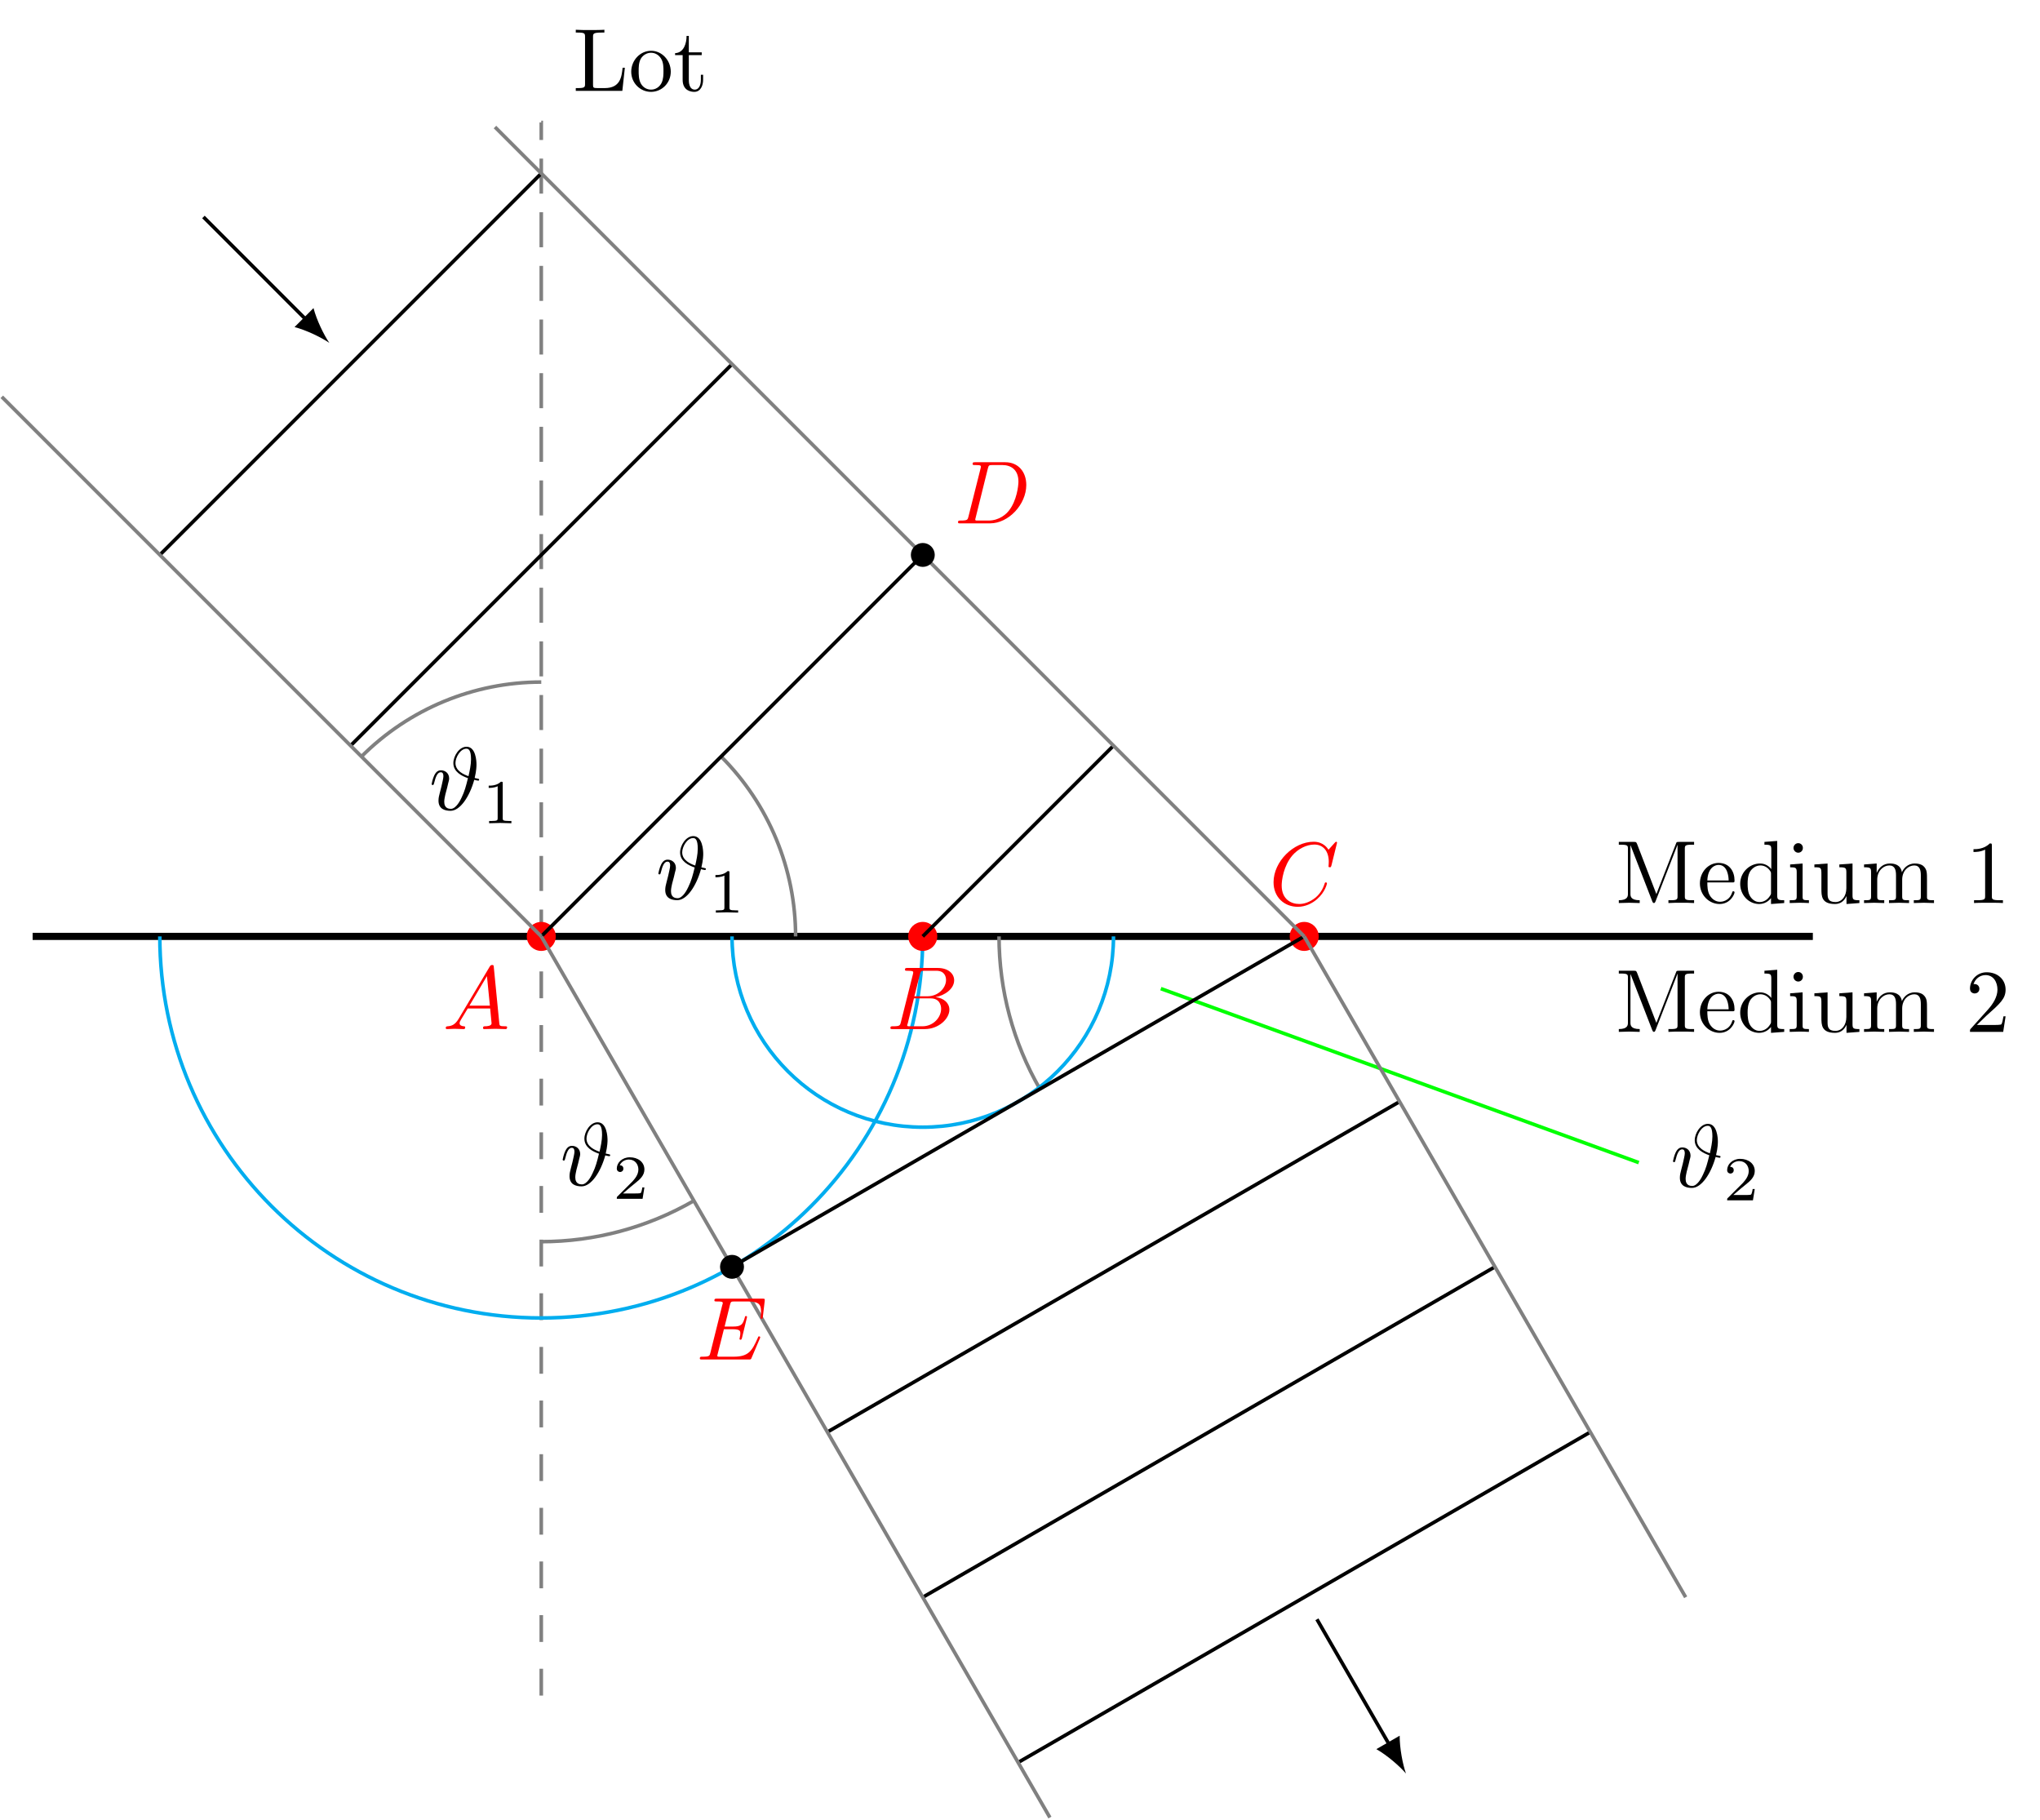
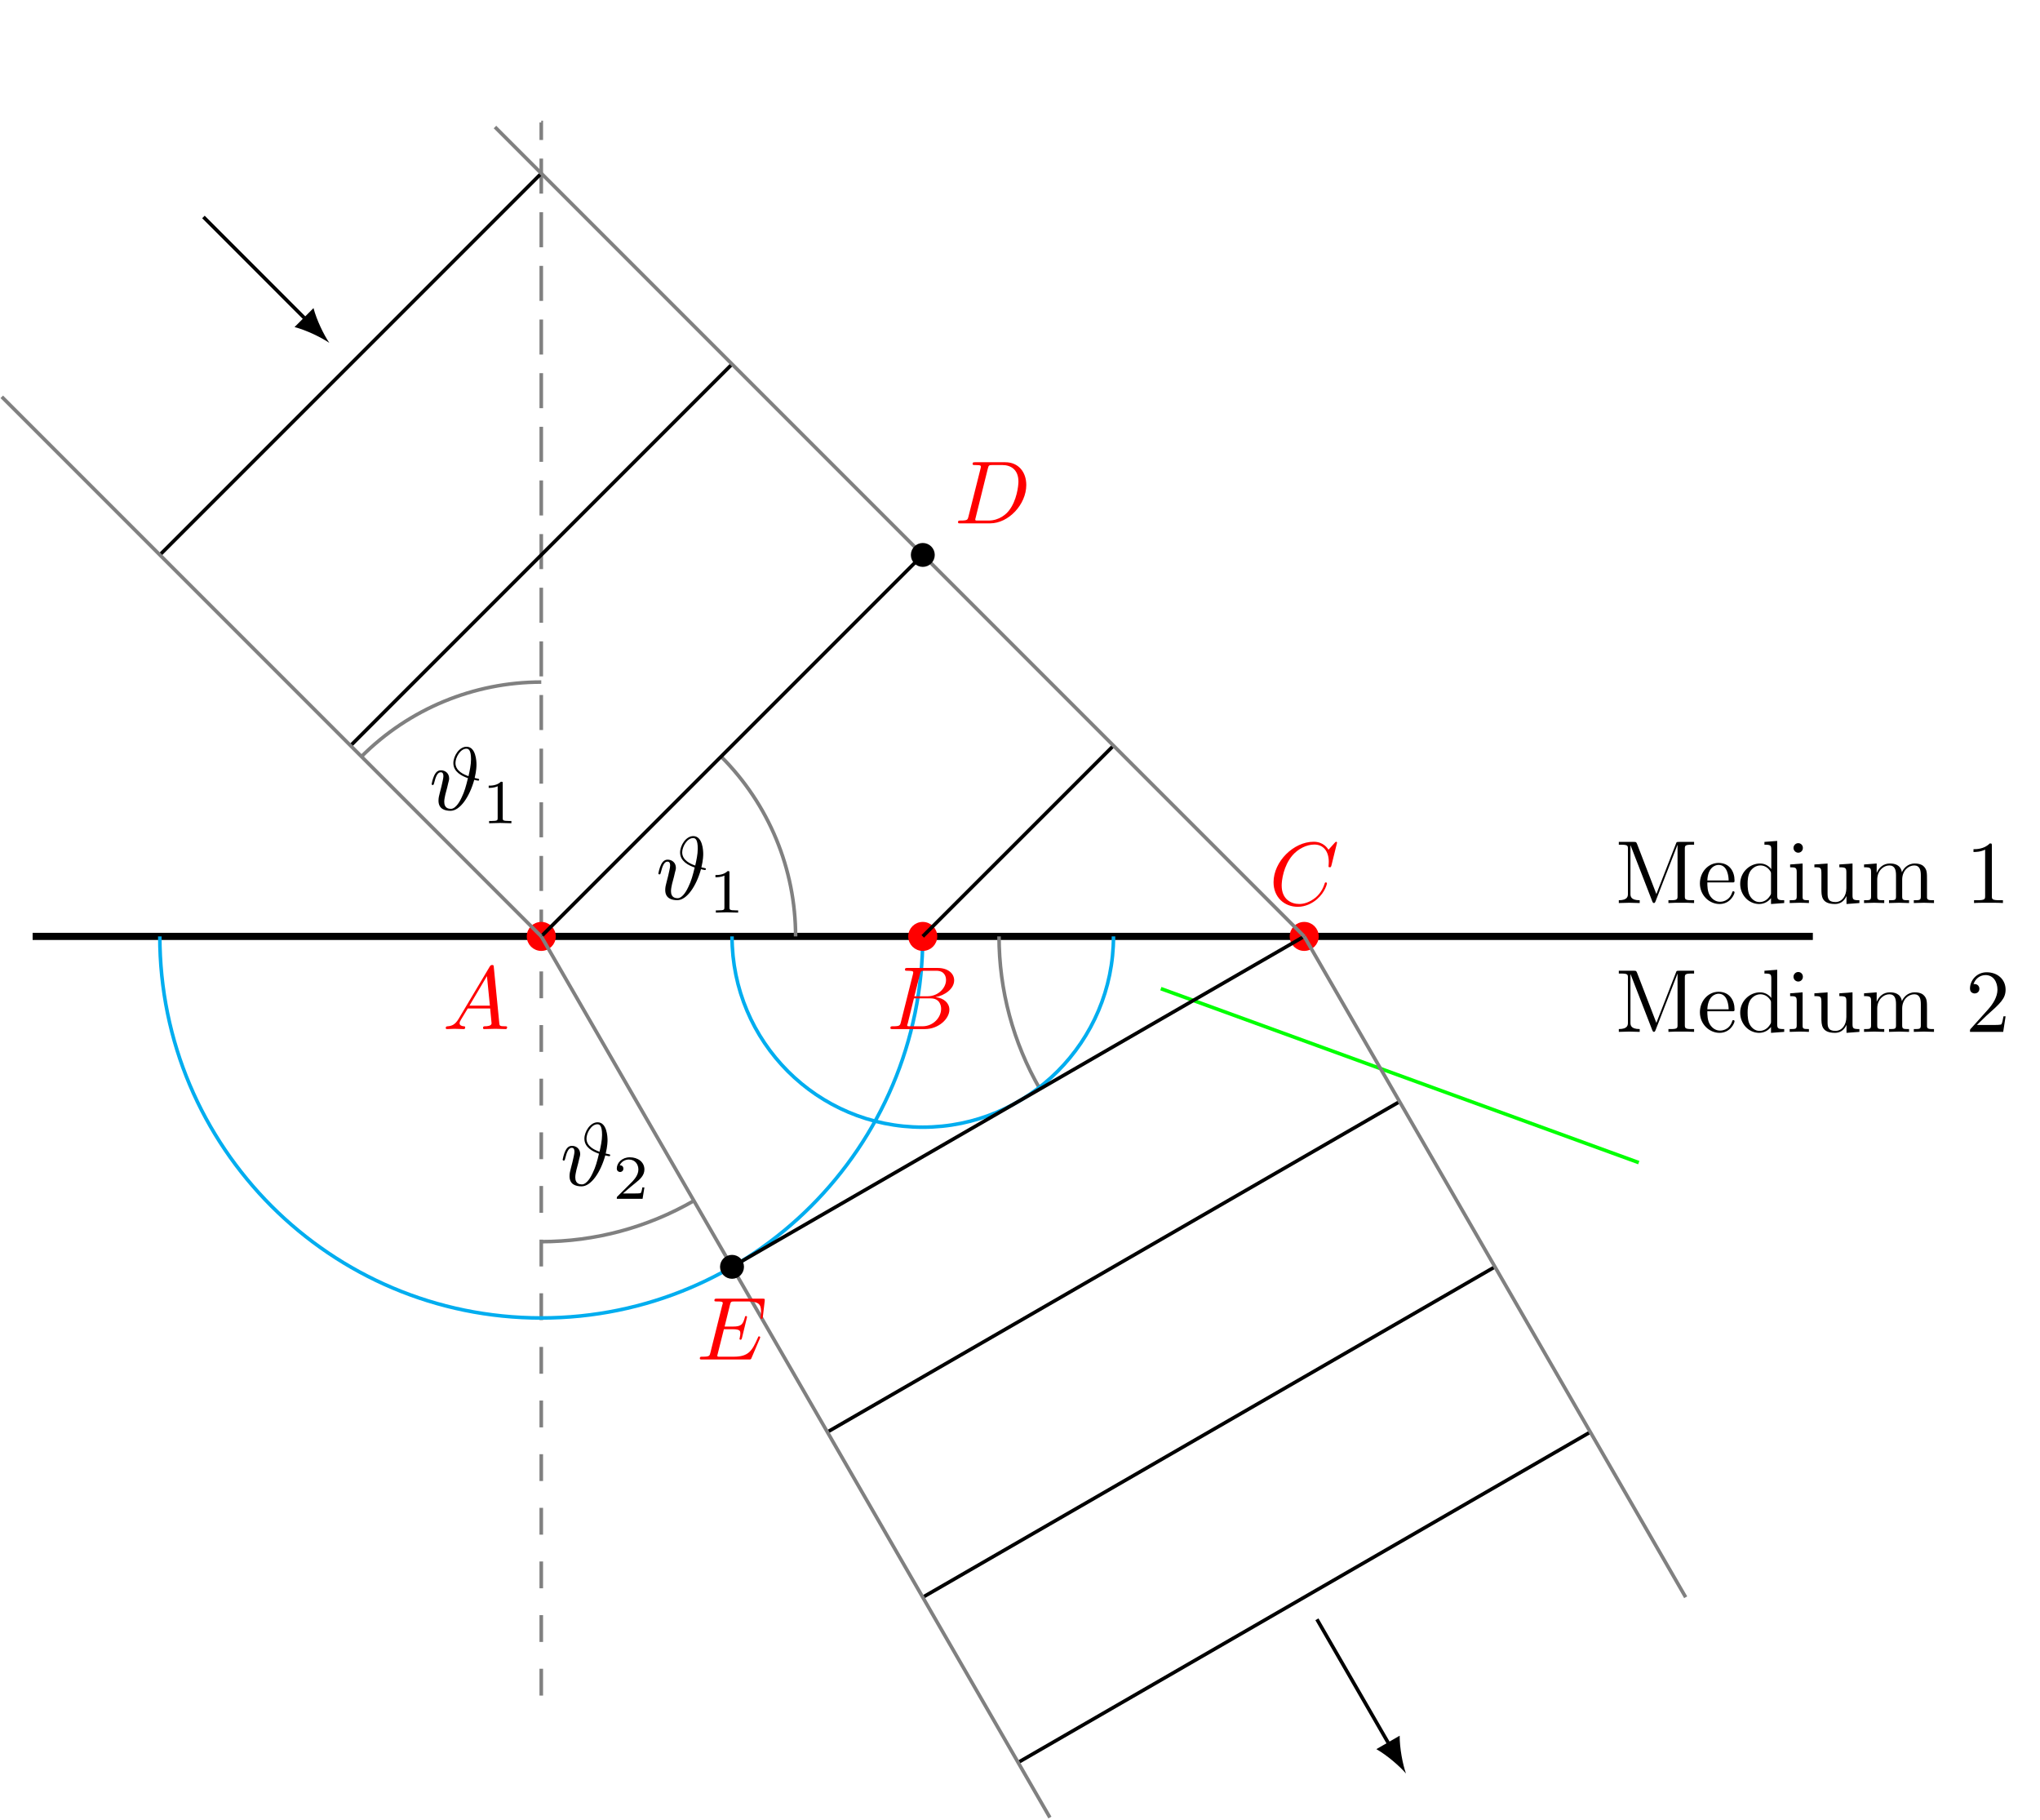
<svg xmlns="http://www.w3.org/2000/svg" xmlns:xlink="http://www.w3.org/1999/xlink" width="227.385pt" height="202.751pt" viewBox="0 0 227.385 202.751" version="1.1">
  <defs>
    <g>
      <symbol overflow="visible" id="glyph0-0">
        <path style="stroke:none;" d="" />
      </symbol>
      <symbol overflow="visible" id="glyph0-1">
        <path style="stroke:none;" d="M 2.406 -6.594 C 2.312 -6.812 2.281 -6.812 2.047 -6.812 L 0.375 -6.812 L 0.375 -6.5 L 0.609 -6.5 C 1.375 -6.5 1.391 -6.391 1.391 -6.031 L 1.391 -1.047 C 1.391 -0.781 1.391 -0.312 0.375 -0.312 L 0.375 0 C 0.719 -0.016 1.203 -0.031 1.531 -0.031 C 1.859 -0.031 2.359 -0.016 2.703 0 L 2.703 -0.312 C 1.672 -0.312 1.672 -0.781 1.672 -1.047 L 1.672 -6.422 L 1.688 -6.422 L 4.094 -0.219 C 4.141 -0.094 4.188 0 4.281 0 C 4.391 0 4.422 -0.078 4.469 -0.188 L 6.922 -6.5 L 6.922 -0.781 C 6.922 -0.422 6.906 -0.312 6.141 -0.312 L 5.906 -0.312 L 5.906 0 C 6.266 -0.031 6.953 -0.031 7.344 -0.031 C 7.719 -0.031 8.391 -0.031 8.766 0 L 8.766 -0.312 L 8.516 -0.312 C 7.75 -0.312 7.734 -0.422 7.734 -0.781 L 7.734 -6.031 C 7.734 -6.391 7.75 -6.5 8.516 -6.5 L 8.766 -6.5 L 8.766 -6.812 L 7.078 -6.812 C 6.812 -6.812 6.812 -6.797 6.75 -6.625 L 4.562 -1 Z M 2.406 -6.594 " />
      </symbol>
      <symbol overflow="visible" id="glyph0-2">
        <path style="stroke:none;" d="M 1.109 -2.516 C 1.172 -4 2.016 -4.25 2.359 -4.25 C 3.375 -4.25 3.484 -2.906 3.484 -2.516 Z M 1.109 -2.297 L 3.891 -2.297 C 4.109 -2.297 4.141 -2.297 4.141 -2.516 C 4.141 -3.5 3.594 -4.469 2.359 -4.469 C 1.203 -4.469 0.281 -3.438 0.281 -2.188 C 0.281 -0.859 1.328 0.109 2.469 0.109 C 3.688 0.109 4.141 -1 4.141 -1.188 C 4.141 -1.281 4.062 -1.312 4 -1.312 C 3.922 -1.312 3.891 -1.25 3.875 -1.172 C 3.531 -0.141 2.625 -0.141 2.531 -0.141 C 2.031 -0.141 1.641 -0.438 1.406 -0.812 C 1.109 -1.281 1.109 -1.938 1.109 -2.297 Z M 1.109 -2.297 " />
      </symbol>
      <symbol overflow="visible" id="glyph0-3">
        <path style="stroke:none;" d="M 3.781 -0.547 L 3.781 0.109 L 5.25 0 L 5.25 -0.312 C 4.562 -0.312 4.469 -0.375 4.469 -0.875 L 4.469 -6.922 L 3.047 -6.812 L 3.047 -6.5 C 3.734 -6.5 3.812 -6.438 3.812 -5.938 L 3.812 -3.781 C 3.531 -4.141 3.094 -4.406 2.562 -4.406 C 1.391 -4.406 0.344 -3.422 0.344 -2.141 C 0.344 -0.875 1.312 0.109 2.453 0.109 C 3.094 0.109 3.531 -0.234 3.781 -0.547 Z M 3.781 -3.219 L 3.781 -1.172 C 3.781 -1 3.781 -0.984 3.672 -0.812 C 3.375 -0.328 2.938 -0.109 2.5 -0.109 C 2.047 -0.109 1.688 -0.375 1.453 -0.75 C 1.203 -1.156 1.172 -1.719 1.172 -2.141 C 1.172 -2.5 1.188 -3.094 1.469 -3.547 C 1.688 -3.859 2.062 -4.188 2.609 -4.188 C 2.953 -4.188 3.375 -4.031 3.672 -3.594 C 3.781 -3.422 3.781 -3.406 3.781 -3.219 Z M 3.781 -3.219 " />
      </symbol>
      <symbol overflow="visible" id="glyph0-4">
        <path style="stroke:none;" d="M 1.766 -4.406 L 0.375 -4.297 L 0.375 -3.984 C 1.016 -3.984 1.109 -3.922 1.109 -3.438 L 1.109 -0.75 C 1.109 -0.312 1 -0.312 0.328 -0.312 L 0.328 0 C 0.641 -0.016 1.188 -0.031 1.422 -0.031 C 1.781 -0.031 2.125 -0.016 2.469 0 L 2.469 -0.312 C 1.797 -0.312 1.766 -0.359 1.766 -0.75 Z M 1.797 -6.141 C 1.797 -6.453 1.562 -6.672 1.281 -6.672 C 0.969 -6.672 0.75 -6.406 0.75 -6.141 C 0.75 -5.875 0.969 -5.609 1.281 -5.609 C 1.562 -5.609 1.797 -5.828 1.797 -6.141 Z M 1.797 -6.141 " />
      </symbol>
      <symbol overflow="visible" id="glyph0-5">
        <path style="stroke:none;" d="M 3.891 -0.781 L 3.891 0.109 L 5.328 0 L 5.328 -0.312 C 4.641 -0.312 4.562 -0.375 4.562 -0.875 L 4.562 -4.406 L 3.094 -4.297 L 3.094 -3.984 C 3.781 -3.984 3.875 -3.922 3.875 -3.422 L 3.875 -1.656 C 3.875 -0.781 3.391 -0.109 2.656 -0.109 C 1.828 -0.109 1.781 -0.578 1.781 -1.094 L 1.781 -4.406 L 0.312 -4.297 L 0.312 -3.984 C 1.094 -3.984 1.094 -3.953 1.094 -3.078 L 1.094 -1.578 C 1.094 -0.797 1.094 0.109 2.609 0.109 C 3.172 0.109 3.609 -0.172 3.891 -0.781 Z M 3.891 -0.781 " />
      </symbol>
      <symbol overflow="visible" id="glyph0-6">
        <path style="stroke:none;" d="M 1.094 -3.422 L 1.094 -0.75 C 1.094 -0.312 0.984 -0.312 0.312 -0.312 L 0.312 0 C 0.672 -0.016 1.172 -0.031 1.453 -0.031 C 1.703 -0.031 2.219 -0.016 2.562 0 L 2.562 -0.312 C 1.891 -0.312 1.781 -0.312 1.781 -0.75 L 1.781 -2.594 C 1.781 -3.625 2.5 -4.188 3.125 -4.188 C 3.766 -4.188 3.875 -3.656 3.875 -3.078 L 3.875 -0.75 C 3.875 -0.312 3.766 -0.312 3.094 -0.312 L 3.094 0 C 3.438 -0.016 3.953 -0.031 4.219 -0.031 C 4.469 -0.031 5 -0.016 5.328 0 L 5.328 -0.312 C 4.672 -0.312 4.562 -0.312 4.562 -0.75 L 4.562 -2.594 C 4.562 -3.625 5.266 -4.188 5.906 -4.188 C 6.531 -4.188 6.641 -3.656 6.641 -3.078 L 6.641 -0.75 C 6.641 -0.312 6.531 -0.312 5.859 -0.312 L 5.859 0 C 6.203 -0.016 6.719 -0.031 6.984 -0.031 C 7.25 -0.031 7.766 -0.016 8.109 0 L 8.109 -0.312 C 7.594 -0.312 7.344 -0.312 7.328 -0.609 L 7.328 -2.516 C 7.328 -3.375 7.328 -3.672 7.016 -4.031 C 6.875 -4.203 6.547 -4.406 5.969 -4.406 C 5.141 -4.406 4.688 -3.812 4.531 -3.422 C 4.391 -4.297 3.656 -4.406 3.203 -4.406 C 2.469 -4.406 2 -3.984 1.719 -3.359 L 1.719 -4.406 L 0.312 -4.297 L 0.312 -3.984 C 1.016 -3.984 1.094 -3.922 1.094 -3.422 Z M 1.094 -3.422 " />
      </symbol>
      <symbol overflow="visible" id="glyph0-7">
        <path style="stroke:none;" d="M 2.938 -6.375 C 2.938 -6.625 2.938 -6.641 2.703 -6.641 C 2.078 -6 1.203 -6 0.891 -6 L 0.891 -5.688 C 1.094 -5.688 1.672 -5.688 2.188 -5.953 L 2.188 -0.781 C 2.188 -0.422 2.156 -0.312 1.266 -0.312 L 0.953 -0.312 L 0.953 0 C 1.297 -0.031 2.156 -0.031 2.562 -0.031 C 2.953 -0.031 3.828 -0.031 4.172 0 L 4.172 -0.312 L 3.859 -0.312 C 2.953 -0.312 2.938 -0.422 2.938 -0.781 Z M 2.938 -6.375 " />
      </symbol>
      <symbol overflow="visible" id="glyph0-8">
        <path style="stroke:none;" d="M 1.266 -0.766 L 2.328 -1.797 C 3.875 -3.172 4.469 -3.703 4.469 -4.703 C 4.469 -5.844 3.578 -6.641 2.359 -6.641 C 1.234 -6.641 0.5 -5.719 0.5 -4.828 C 0.5 -4.281 1 -4.281 1.031 -4.281 C 1.203 -4.281 1.547 -4.391 1.547 -4.812 C 1.547 -5.062 1.359 -5.328 1.016 -5.328 C 0.938 -5.328 0.922 -5.328 0.891 -5.312 C 1.109 -5.969 1.656 -6.328 2.234 -6.328 C 3.141 -6.328 3.562 -5.516 3.562 -4.703 C 3.562 -3.906 3.078 -3.125 2.516 -2.5 L 0.609 -0.375 C 0.5 -0.266 0.5 -0.234 0.5 0 L 4.203 0 L 4.469 -1.734 L 4.234 -1.734 C 4.172 -1.438 4.109 -1 4 -0.844 C 3.938 -0.766 3.281 -0.766 3.062 -0.766 Z M 1.266 -0.766 " />
      </symbol>
      <symbol overflow="visible" id="glyph0-9">
        <path style="stroke:none;" d="M 5.797 -2.578 L 5.547 -2.578 C 5.438 -1.562 5.297 -0.312 3.547 -0.312 L 2.734 -0.312 C 2.266 -0.312 2.25 -0.375 2.25 -0.703 L 2.25 -6.016 C 2.25 -6.359 2.25 -6.5 3.188 -6.5 L 3.516 -6.5 L 3.516 -6.812 C 3.156 -6.781 2.25 -6.781 1.844 -6.781 C 1.453 -6.781 0.672 -6.781 0.328 -6.812 L 0.328 -6.5 L 0.562 -6.5 C 1.328 -6.5 1.359 -6.391 1.359 -6.031 L 1.359 -0.781 C 1.359 -0.422 1.328 -0.312 0.562 -0.312 L 0.328 -0.312 L 0.328 0 L 5.516 0 Z M 5.797 -2.578 " />
      </symbol>
      <symbol overflow="visible" id="glyph0-10">
        <path style="stroke:none;" d="M 4.688 -2.141 C 4.688 -3.406 3.703 -4.469 2.5 -4.469 C 1.25 -4.469 0.281 -3.375 0.281 -2.141 C 0.281 -0.844 1.312 0.109 2.484 0.109 C 3.688 0.109 4.688 -0.875 4.688 -2.141 Z M 2.5 -0.141 C 2.062 -0.141 1.625 -0.344 1.359 -0.812 C 1.109 -1.25 1.109 -1.859 1.109 -2.219 C 1.109 -2.609 1.109 -3.141 1.344 -3.578 C 1.609 -4.031 2.078 -4.25 2.484 -4.25 C 2.922 -4.25 3.344 -4.031 3.609 -3.594 C 3.875 -3.172 3.875 -2.594 3.875 -2.219 C 3.875 -1.859 3.875 -1.312 3.656 -0.875 C 3.422 -0.422 2.984 -0.141 2.5 -0.141 Z M 2.5 -0.141 " />
      </symbol>
      <symbol overflow="visible" id="glyph0-11">
        <path style="stroke:none;" d="M 1.719 -3.984 L 3.156 -3.984 L 3.156 -4.297 L 1.719 -4.297 L 1.719 -6.125 L 1.469 -6.125 C 1.469 -5.312 1.172 -4.25 0.188 -4.203 L 0.188 -3.984 L 1.031 -3.984 L 1.031 -1.234 C 1.031 -0.016 1.969 0.109 2.328 0.109 C 3.031 0.109 3.312 -0.594 3.312 -1.234 L 3.312 -1.797 L 3.062 -1.797 L 3.062 -1.25 C 3.062 -0.516 2.766 -0.141 2.391 -0.141 C 1.719 -0.141 1.719 -1.047 1.719 -1.219 Z M 1.719 -3.984 " />
      </symbol>
      <symbol overflow="visible" id="glyph1-0">
        <path style="stroke:none;" d="" />
      </symbol>
      <symbol overflow="visible" id="glyph1-1">
        <path style="stroke:none;" d="M 5.094 -3.547 C 5.297 -4.391 5.297 -4.922 5.297 -5.047 C 5.297 -5.406 5.234 -7.031 4.188 -7.031 C 3.359 -7.031 2.719 -5.984 2.719 -5.203 C 2.719 -4.234 3.656 -3.766 4.344 -3.531 C 4.125 -2.625 3.969 -2.047 3.641 -1.375 C 3.516 -1.094 3.031 -0.109 2.438 -0.109 C 1.766 -0.109 1.703 -0.625 1.703 -0.906 C 1.703 -1.172 1.781 -1.484 1.828 -1.719 C 1.891 -1.969 1.953 -2.188 2.031 -2.484 L 2.141 -2.953 C 2.188 -3.125 2.25 -3.344 2.25 -3.484 C 2.25 -4.094 1.797 -4.406 1.328 -4.406 C 0.875 -4.406 0.688 -4.016 0.594 -3.844 C 0.422 -3.5 0.297 -2.906 0.297 -2.875 C 0.297 -2.766 0.391 -2.766 0.406 -2.766 C 0.516 -2.766 0.516 -2.781 0.578 -3 C 0.75 -3.703 0.953 -4.188 1.312 -4.188 C 1.469 -4.188 1.609 -4.109 1.609 -3.734 C 1.609 -3.516 1.469 -2.969 1.391 -2.609 C 1.344 -2.438 1.25 -2.094 1.203 -1.875 C 1.125 -1.578 1.062 -1.328 1.062 -1.031 C 1.062 -0.094 1.766 0.109 2.406 0.109 C 3.469 0.109 4.531 -1.469 5.047 -3.344 C 5.141 -3.312 5.438 -3.25 5.5 -3.25 C 5.531 -3.25 5.594 -3.281 5.594 -3.375 C 5.594 -3.453 5.516 -3.453 5.391 -3.484 Z M 4.406 -3.75 C 3.922 -3.922 2.953 -4.312 2.953 -5.219 C 2.953 -5.828 3.484 -6.812 4.172 -6.812 C 4.422 -6.812 4.688 -6.656 4.688 -5.625 C 4.688 -5 4.531 -4.312 4.406 -3.75 Z M 4.406 -3.75 " />
      </symbol>
      <symbol overflow="visible" id="glyph1-2">
        <path style="stroke:none;" d="M 1.781 -1.141 C 1.391 -0.484 1 -0.344 0.562 -0.312 C 0.438 -0.297 0.344 -0.297 0.344 -0.109 C 0.344 -0.047 0.406 0 0.484 0 C 0.75 0 1.062 -0.031 1.328 -0.031 C 1.672 -0.031 2.016 0 2.328 0 C 2.391 0 2.516 0 2.516 -0.188 C 2.516 -0.297 2.438 -0.312 2.359 -0.312 C 2.141 -0.328 1.891 -0.406 1.891 -0.656 C 1.891 -0.781 1.953 -0.891 2.031 -1.031 L 2.797 -2.297 L 5.297 -2.297 C 5.312 -2.094 5.453 -0.734 5.453 -0.641 C 5.453 -0.344 4.938 -0.312 4.734 -0.312 C 4.594 -0.312 4.5 -0.312 4.5 -0.109 C 4.5 0 4.609 0 4.641 0 C 5.047 0 5.469 -0.031 5.875 -0.031 C 6.125 -0.031 6.766 0 7.016 0 C 7.062 0 7.188 0 7.188 -0.203 C 7.188 -0.312 7.094 -0.312 6.953 -0.312 C 6.344 -0.312 6.344 -0.375 6.312 -0.672 L 5.703 -6.891 C 5.688 -7.094 5.688 -7.141 5.516 -7.141 C 5.359 -7.141 5.312 -7.062 5.25 -6.969 Z M 2.984 -2.609 L 4.938 -5.906 L 5.266 -2.609 Z M 2.984 -2.609 " />
      </symbol>
      <symbol overflow="visible" id="glyph1-3">
        <path style="stroke:none;" d="M 1.594 -0.781 C 1.5 -0.391 1.469 -0.312 0.688 -0.312 C 0.516 -0.312 0.422 -0.312 0.422 -0.109 C 0.422 0 0.516 0 0.688 0 L 4.25 0 C 5.828 0 7 -1.172 7 -2.156 C 7 -2.875 6.422 -3.453 5.453 -3.562 C 6.484 -3.75 7.531 -4.484 7.531 -5.438 C 7.531 -6.172 6.875 -6.812 5.688 -6.812 L 2.328 -6.812 C 2.141 -6.812 2.047 -6.812 2.047 -6.609 C 2.047 -6.5 2.141 -6.5 2.328 -6.5 C 2.344 -6.5 2.531 -6.5 2.703 -6.484 C 2.875 -6.453 2.969 -6.453 2.969 -6.312 C 2.969 -6.281 2.953 -6.25 2.938 -6.125 Z M 3.094 -3.656 L 3.719 -6.125 C 3.812 -6.469 3.828 -6.5 4.25 -6.5 L 5.547 -6.5 C 6.422 -6.5 6.625 -5.906 6.625 -5.469 C 6.625 -4.594 5.766 -3.656 4.562 -3.656 Z M 2.656 -0.312 C 2.516 -0.312 2.5 -0.312 2.438 -0.312 C 2.328 -0.328 2.297 -0.344 2.297 -0.422 C 2.297 -0.453 2.297 -0.469 2.359 -0.641 L 3.047 -3.422 L 4.922 -3.422 C 5.875 -3.422 6.078 -2.688 6.078 -2.266 C 6.078 -1.281 5.188 -0.312 4 -0.312 Z M 2.656 -0.312 " />
      </symbol>
      <symbol overflow="visible" id="glyph1-4">
        <path style="stroke:none;" d="M 7.578 -6.922 C 7.578 -6.953 7.562 -7.031 7.469 -7.031 C 7.438 -7.031 7.422 -7.016 7.312 -6.906 L 6.625 -6.141 C 6.531 -6.281 6.078 -7.031 4.969 -7.031 C 2.734 -7.031 0.5 -4.828 0.5 -2.516 C 0.5 -0.875 1.672 0.219 3.203 0.219 C 4.062 0.219 4.828 -0.172 5.359 -0.641 C 6.281 -1.453 6.453 -2.359 6.453 -2.391 C 6.453 -2.5 6.344 -2.5 6.328 -2.5 C 6.266 -2.5 6.219 -2.469 6.203 -2.391 C 6.109 -2.109 5.875 -1.391 5.188 -0.812 C 4.5 -0.266 3.875 -0.094 3.359 -0.094 C 2.469 -0.094 1.406 -0.609 1.406 -2.156 C 1.406 -2.734 1.609 -4.344 2.609 -5.516 C 3.219 -6.219 4.156 -6.719 5.047 -6.719 C 6.062 -6.719 6.656 -5.953 6.656 -4.797 C 6.656 -4.391 6.625 -4.391 6.625 -4.281 C 6.625 -4.188 6.734 -4.188 6.766 -4.188 C 6.891 -4.188 6.891 -4.203 6.953 -4.391 Z M 7.578 -6.922 " />
      </symbol>
      <symbol overflow="visible" id="glyph1-5">
        <path style="stroke:none;" d="M 1.578 -0.781 C 1.484 -0.391 1.469 -0.312 0.672 -0.312 C 0.516 -0.312 0.406 -0.312 0.406 -0.125 C 0.406 0 0.484 0 0.672 0 L 3.984 0 C 6.047 0 8.016 -2.109 8.016 -4.281 C 8.016 -5.688 7.172 -6.812 5.672 -6.812 L 2.328 -6.812 C 2.141 -6.812 2.031 -6.812 2.031 -6.625 C 2.031 -6.5 2.109 -6.5 2.312 -6.5 C 2.438 -6.5 2.625 -6.484 2.734 -6.484 C 2.906 -6.453 2.953 -6.438 2.953 -6.312 C 2.953 -6.281 2.953 -6.25 2.922 -6.125 Z M 3.734 -6.125 C 3.828 -6.469 3.844 -6.5 4.281 -6.5 L 5.344 -6.5 C 6.312 -6.5 7.141 -5.969 7.141 -4.656 C 7.141 -4.172 6.953 -2.531 6.094 -1.438 C 5.812 -1.062 5.031 -0.312 3.797 -0.312 L 2.672 -0.312 C 2.531 -0.312 2.516 -0.312 2.453 -0.312 C 2.359 -0.328 2.328 -0.344 2.328 -0.422 C 2.328 -0.453 2.328 -0.469 2.375 -0.641 Z M 3.734 -6.125 " />
      </symbol>
      <symbol overflow="visible" id="glyph1-6">
        <path style="stroke:none;" d="M 7.062 -2.328 C 7.078 -2.375 7.109 -2.438 7.109 -2.469 C 7.109 -2.469 7.109 -2.578 6.984 -2.578 C 6.891 -2.578 6.875 -2.516 6.859 -2.453 C 6.203 -0.984 5.844 -0.312 4.141 -0.312 L 2.688 -0.312 C 2.547 -0.312 2.516 -0.312 2.469 -0.312 C 2.359 -0.328 2.328 -0.344 2.328 -0.422 C 2.328 -0.453 2.328 -0.469 2.375 -0.641 L 3.062 -3.375 L 4.047 -3.375 C 4.891 -3.375 4.891 -3.156 4.891 -2.906 C 4.891 -2.844 4.891 -2.719 4.828 -2.422 C 4.812 -2.375 4.797 -2.344 4.797 -2.312 C 4.797 -2.266 4.828 -2.203 4.922 -2.203 C 5 -2.203 5.031 -2.25 5.078 -2.406 L 5.641 -4.734 C 5.641 -4.797 5.594 -4.844 5.516 -4.844 C 5.438 -4.844 5.406 -4.781 5.391 -4.672 C 5.172 -3.906 5 -3.672 4.078 -3.672 L 3.141 -3.672 L 3.734 -6.078 C 3.828 -6.438 3.844 -6.469 4.281 -6.469 L 5.688 -6.469 C 6.891 -6.469 7.203 -6.188 7.203 -5.359 C 7.203 -5.125 7.203 -5.109 7.156 -4.828 C 7.156 -4.781 7.141 -4.703 7.141 -4.656 C 7.141 -4.609 7.172 -4.531 7.266 -4.531 C 7.375 -4.531 7.391 -4.594 7.406 -4.781 L 7.609 -6.516 C 7.641 -6.781 7.594 -6.781 7.344 -6.781 L 2.297 -6.781 C 2.109 -6.781 2 -6.781 2 -6.578 C 2 -6.469 2.094 -6.469 2.281 -6.469 C 2.656 -6.469 2.938 -6.469 2.938 -6.297 C 2.938 -6.25 2.938 -6.234 2.875 -6.047 L 1.562 -0.781 C 1.469 -0.391 1.453 -0.312 0.656 -0.312 C 0.484 -0.312 0.375 -0.312 0.375 -0.125 C 0.375 0 0.469 0 0.656 0 L 5.828 0 C 6.062 0 6.078 -0.016 6.141 -0.172 Z M 7.062 -2.328 " />
      </symbol>
      <symbol overflow="visible" id="glyph2-0">
        <path style="stroke:none;" d="" />
      </symbol>
      <symbol overflow="visible" id="glyph2-1">
        <path style="stroke:none;" d="M 2.328 -4.438 C 2.328 -4.625 2.328 -4.625 2.125 -4.625 C 1.672 -4.188 1.047 -4.188 0.766 -4.188 L 0.766 -3.938 C 0.922 -3.938 1.391 -3.938 1.766 -4.125 L 1.766 -0.578 C 1.766 -0.344 1.766 -0.25 1.078 -0.25 L 0.812 -0.25 L 0.812 0 C 0.938 0 1.797 -0.031 2.047 -0.031 C 2.266 -0.031 3.141 0 3.297 0 L 3.297 -0.25 L 3.031 -0.25 C 2.328 -0.25 2.328 -0.344 2.328 -0.578 Z M 2.328 -4.438 " />
      </symbol>
      <symbol overflow="visible" id="glyph2-2">
        <path style="stroke:none;" d="M 3.516 -1.266 L 3.281 -1.266 C 3.266 -1.109 3.188 -0.703 3.094 -0.641 C 3.047 -0.594 2.516 -0.594 2.406 -0.594 L 1.125 -0.594 C 1.859 -1.234 2.109 -1.438 2.516 -1.766 C 3.031 -2.172 3.516 -2.609 3.516 -3.266 C 3.516 -4.109 2.781 -4.625 1.891 -4.625 C 1.031 -4.625 0.438 -4.016 0.438 -3.375 C 0.438 -3.031 0.734 -2.984 0.812 -2.984 C 0.969 -2.984 1.172 -3.109 1.172 -3.359 C 1.172 -3.484 1.125 -3.734 0.766 -3.734 C 0.984 -4.219 1.453 -4.375 1.781 -4.375 C 2.484 -4.375 2.844 -3.828 2.844 -3.266 C 2.844 -2.656 2.406 -2.188 2.188 -1.938 L 0.516 -0.266 C 0.438 -0.203 0.438 -0.188 0.438 0 L 3.312 0 Z M 3.516 -1.266 " />
      </symbol>
    </g>
    <clipPath id="clip1">
      <path d="M 107 153 L 183 153 L 183 202.75 L 107 202.75 Z M 107 153 " />
    </clipPath>
    <clipPath id="clip2">
      <path d="M 54 98 L 123 98 L 123 202.75 L 54 202.75 Z M 54 98 " />
    </clipPath>
  </defs>
  <g id="surface1">
    <path style="fill:none;stroke-width:0.797;stroke-linecap:butt;stroke-linejoin:miter;stroke:rgb(0%,0%,0%);stroke-opacity:1;stroke-miterlimit:10;" d="M -28.348 0.002 L 170.081 0.002 " transform="matrix(1,0,0,-1,31.985,104.357)" />
    <g style="fill:rgb(0%,0%,0%);fill-opacity:1;">
      <use xlink:href="#glyph0-1" x="180.063" y="100.637" />
      <use xlink:href="#glyph0-2" x="189.196" y="100.637" />
      <use xlink:href="#glyph0-3" x="193.623" y="100.637" />
      <use xlink:href="#glyph0-4" x="199.158" y="100.637" />
      <use xlink:href="#glyph0-5" x="201.926" y="100.637" />
      <use xlink:href="#glyph0-6" x="207.461" y="100.637" />
    </g>
    <g style="fill:rgb(0%,0%,0%);fill-opacity:1;">
      <use xlink:href="#glyph0-7" x="219.081" y="100.637" />
    </g>
    <g style="fill:rgb(0%,0%,0%);fill-opacity:1;">
      <use xlink:href="#glyph0-1" x="180.063" y="114.995" />
      <use xlink:href="#glyph0-2" x="189.196" y="114.995" />
      <use xlink:href="#glyph0-3" x="193.623" y="114.995" />
      <use xlink:href="#glyph0-4" x="199.158" y="114.995" />
      <use xlink:href="#glyph0-5" x="201.926" y="114.995" />
      <use xlink:href="#glyph0-6" x="207.461" y="114.995" />
    </g>
    <g style="fill:rgb(0%,0%,0%);fill-opacity:1;">
      <use xlink:href="#glyph0-8" x="219.081" y="114.995" />
    </g>
    <path style="fill:none;stroke-width:0.399;stroke-linecap:butt;stroke-linejoin:miter;stroke:rgb(50%,50%,50%);stroke-opacity:1;stroke-dasharray:2.989,2.989;stroke-miterlimit:10;" d="M 28.347 0.002 L 28.347 90.709 L 28.347 -85.041 " transform="matrix(1,0,0,-1,31.985,104.357)" />
-     <g style="fill:rgb(0%,0%,0%);fill-opacity:1;">
+     <g style="fill:rgb(100%,100%,100%);fill-opacity:1;">
      <use xlink:href="#glyph0-9" x="63.851" y="10.129" />
      <use xlink:href="#glyph0-10" x="70.078" y="10.129" />
      <use xlink:href="#glyph0-11" x="75.059" y="10.129" />
    </g>
    <path style="fill:none;stroke-width:0.399;stroke-linecap:butt;stroke-linejoin:miter;stroke:rgb(50%,50%,50%);stroke-opacity:1;stroke-miterlimit:10;" d="M 28.347 28.345 C 20.831 28.345 13.617 25.361 8.304 20.044 " transform="matrix(1,0,0,-1,31.985,104.357)" />
    <g style="fill:rgb(0%,0%,0%);fill-opacity:1;">
      <use xlink:href="#glyph1-1" x="47.814" y="90.25" />
    </g>
    <g style="fill:rgb(0%,0%,0%);fill-opacity:1;">
      <use xlink:href="#glyph2-1" x="53.706" y="91.744" />
    </g>
    <path style="fill:none;stroke-width:0.399;stroke-linecap:butt;stroke-linejoin:miter;stroke:rgb(50%,50%,50%);stroke-opacity:1;stroke-miterlimit:10;" d="M 56.695 0.002 C 56.695 7.517 53.706 14.728 48.39 20.044 " transform="matrix(1,0,0,-1,31.985,104.357)" />
    <g style="fill:rgb(0%,0%,0%);fill-opacity:1;">
      <use xlink:href="#glyph1-1" x="73.087" y="100.209" />
    </g>
    <g style="fill:rgb(0%,0%,0%);fill-opacity:1;">
      <use xlink:href="#glyph2-1" x="78.979" y="101.704" />
    </g>
    <path style="fill:none;stroke-width:0.399;stroke-linecap:butt;stroke-linejoin:miter;stroke:rgb(50%,50%,50%);stroke-opacity:1;stroke-miterlimit:10;" d="M 45.355 -29.459 C 40.187 -32.444 34.316 -34.018 28.347 -34.018 " transform="matrix(1,0,0,-1,31.985,104.357)" />
    <g style="fill:rgb(0%,0%,0%);fill-opacity:1;">
      <use xlink:href="#glyph1-1" x="62.42" y="132.103" />
    </g>
    <g style="fill:rgb(0%,0%,0%);fill-opacity:1;">
      <use xlink:href="#glyph2-2" x="68.312" y="133.598" />
    </g>
    <path style="fill:none;stroke-width:0.399;stroke-linecap:butt;stroke-linejoin:miter;stroke:rgb(50%,50%,50%);stroke-opacity:1;stroke-miterlimit:10;" d="M 79.37 0.002 C 79.37 -5.971 80.945 -11.838 83.929 -17.006 " transform="matrix(1,0,0,-1,31.985,104.357)" />
    <path style="fill:none;stroke-width:0.399;stroke-linecap:butt;stroke-linejoin:miter;stroke:rgb(0%,100%,0%);stroke-opacity:1;stroke-miterlimit:10;" d="M 97.406 -5.819 L 150.679 -25.209 " transform="matrix(1,0,0,-1,31.985,104.357)" />
-     <g style="fill:rgb(0%,0%,0%);fill-opacity:1;">
+     <g style="fill:rgb(100%,100%,100%);fill-opacity:1;">
      <use xlink:href="#glyph1-1" x="186.182" y="132.277" />
    </g>
-     <g style="fill:rgb(0%,0%,0%);fill-opacity:1;">
+     <g style="fill:rgb(100%,100%,100%);fill-opacity:1;">
      <use xlink:href="#glyph2-2" x="192.075" y="133.771" />
    </g>
    <path style="fill-rule:nonzero;fill:rgb(100%,0%,0%);fill-opacity:1;stroke-width:0.399;stroke-linecap:butt;stroke-linejoin:miter;stroke:rgb(100%,0%,0%);stroke-opacity:1;stroke-miterlimit:10;" d="M 29.765 0.002 C 29.765 0.783 29.128 1.416 28.347 1.416 C 27.566 1.416 26.929 0.783 26.929 0.002 C 26.929 -0.784 27.566 -1.416 28.347 -1.416 C 29.128 -1.416 29.765 -0.784 29.765 0.002 Z M 29.765 0.002 " transform="matrix(1,0,0,-1,31.985,104.357)" />
    <g style="fill:rgb(100%,0%,0%);fill-opacity:1;">
      <use xlink:href="#glyph1-2" x="49.339" y="114.685" />
    </g>
    <path style="fill:none;stroke-width:0.399;stroke-linecap:butt;stroke-linejoin:miter;stroke:rgb(0%,67.839%,93.729%);stroke-opacity:1;stroke-miterlimit:10;" d="M -14.172 0.002 C -14.172 -23.483 4.863 -42.522 28.347 -42.522 C 51.831 -42.522 70.867 -23.483 70.867 0.002 " transform="matrix(1,0,0,-1,31.985,104.357)" />
    <path style="fill-rule:nonzero;fill:rgb(100%,0%,0%);fill-opacity:1;stroke-width:0.399;stroke-linecap:butt;stroke-linejoin:miter;stroke:rgb(100%,0%,0%);stroke-opacity:1;stroke-miterlimit:10;" d="M 72.285 0.002 C 72.285 0.783 71.652 1.416 70.867 1.416 C 70.085 1.416 69.449 0.783 69.449 0.002 C 69.449 -0.784 70.085 -1.416 70.867 -1.416 C 71.652 -1.416 72.285 -0.784 72.285 0.002 Z M 72.285 0.002 " transform="matrix(1,0,0,-1,31.985,104.357)" />
    <g style="fill:rgb(100%,0%,0%);fill-opacity:1;">
      <use xlink:href="#glyph1-3" x="98.823" y="114.685" />
    </g>
    <path style="fill:none;stroke-width:0.399;stroke-linecap:butt;stroke-linejoin:miter;stroke:rgb(0%,67.839%,93.729%);stroke-opacity:1;stroke-miterlimit:10;" d="M 49.609 0.002 C 49.609 -11.741 59.124 -21.26 70.867 -21.26 C 82.609 -21.26 92.128 -11.741 92.128 0.002 " transform="matrix(1,0,0,-1,31.985,104.357)" />
    <path style="fill-rule:nonzero;fill:rgb(100%,0%,0%);fill-opacity:1;stroke-width:0.399;stroke-linecap:butt;stroke-linejoin:miter;stroke:rgb(100%,0%,0%);stroke-opacity:1;stroke-miterlimit:10;" d="M 114.804 0.002 C 114.804 0.783 114.171 1.416 113.386 1.416 C 112.605 1.416 111.968 0.783 111.968 0.002 C 111.968 -0.784 112.605 -1.416 113.386 -1.416 C 114.171 -1.416 114.804 -0.784 114.804 0.002 Z M 114.804 0.002 " transform="matrix(1,0,0,-1,31.985,104.357)" />
    <g style="fill:rgb(100%,0%,0%);fill-opacity:1;">
      <use xlink:href="#glyph1-4" x="141.454" y="100.838" />
    </g>
    <path style="fill:none;stroke-width:0.399;stroke-linecap:butt;stroke-linejoin:miter;stroke:rgb(0%,0%,0%);stroke-opacity:1;stroke-miterlimit:10;" d="M 28.347 0.002 L 70.859 42.513 " transform="matrix(1,0,0,-1,31.985,104.357)" />
    <path style="fill:none;stroke-width:0.399;stroke-linecap:butt;stroke-linejoin:miter;stroke:rgb(0%,0%,0%);stroke-opacity:1;stroke-miterlimit:10;" d="M 70.867 0.002 L 92.124 21.255 " transform="matrix(1,0,0,-1,31.985,104.357)" />
    <path style="fill:none;stroke-width:0.399;stroke-linecap:butt;stroke-linejoin:miter;stroke:rgb(0%,0%,0%);stroke-opacity:1;stroke-miterlimit:10;" d="M 7.089 21.255 L 49.605 63.771 " transform="matrix(1,0,0,-1,31.985,104.357)" />
    <path style="fill:none;stroke-width:0.399;stroke-linecap:butt;stroke-linejoin:miter;stroke:rgb(0%,0%,0%);stroke-opacity:1;stroke-miterlimit:10;" d="M -14.169 42.513 L 28.347 85.029 " transform="matrix(1,0,0,-1,31.985,104.357)" />
    <path style="fill:none;stroke-width:0.399;stroke-linecap:butt;stroke-linejoin:miter;stroke:rgb(0%,0%,0%);stroke-opacity:1;stroke-miterlimit:10;" d="M 113.386 0.002 L 49.609 -36.823 " transform="matrix(1,0,0,-1,31.985,104.357)" />
    <path style="fill:none;stroke-width:0.399;stroke-linecap:butt;stroke-linejoin:miter;stroke:rgb(0%,0%,0%);stroke-opacity:1;stroke-miterlimit:10;" d="M 124.019 -18.413 L 60.238 -55.233 " transform="matrix(1,0,0,-1,31.985,104.357)" />
    <path style="fill:none;stroke-width:0.399;stroke-linecap:butt;stroke-linejoin:miter;stroke:rgb(0%,0%,0%);stroke-opacity:1;stroke-miterlimit:10;" d="M 134.648 -36.823 L 70.87 -73.647 " transform="matrix(1,0,0,-1,31.985,104.357)" />
    <g clip-path="url(#clip1)" clip-rule="nonzero">
      <path style="fill:none;stroke-width:0.399;stroke-linecap:butt;stroke-linejoin:miter;stroke:rgb(0%,0%,0%);stroke-opacity:1;stroke-miterlimit:10;" d="M 145.277 -55.237 L 81.499 -92.057 " transform="matrix(1,0,0,-1,31.985,104.357)" />
    </g>
    <path style="fill:none;stroke-width:0.399;stroke-linecap:butt;stroke-linejoin:miter;stroke:rgb(50%,50%,50%);stroke-opacity:1;stroke-miterlimit:10;" d="M 28.347 0.002 L -31.786 60.134 " transform="matrix(1,0,0,-1,31.985,104.357)" />
    <g clip-path="url(#clip2)" clip-rule="nonzero">
      <path style="fill:none;stroke-width:0.399;stroke-linecap:butt;stroke-linejoin:miter;stroke:rgb(50%,50%,50%);stroke-opacity:1;stroke-miterlimit:10;" d="M 28.347 0.002 L 85.042 -98.198 " transform="matrix(1,0,0,-1,31.985,104.357)" />
    </g>
    <path style="fill:none;stroke-width:0.399;stroke-linecap:butt;stroke-linejoin:miter;stroke:rgb(50%,50%,50%);stroke-opacity:1;stroke-miterlimit:10;" d="M 113.386 0.002 L 23.187 90.201 " transform="matrix(1,0,0,-1,31.985,104.357)" />
    <path style="fill:none;stroke-width:0.399;stroke-linecap:butt;stroke-linejoin:miter;stroke:rgb(50%,50%,50%);stroke-opacity:1;stroke-miterlimit:10;" d="M 113.386 0.002 L 155.906 -73.647 " transform="matrix(1,0,0,-1,31.985,104.357)" />
    <path style="fill:none;stroke-width:0.399;stroke-linecap:butt;stroke-linejoin:miter;stroke:rgb(0%,0%,0%);stroke-opacity:1;stroke-miterlimit:10;" d="M -9.309 80.177 L 2.183 68.681 " transform="matrix(1,0,0,-1,31.985,104.357)" />
    <path style=" stroke:none;fill-rule:nonzero;fill:rgb(0%,0%,0%);fill-opacity:1;" d="M 36.707 38.211 C 36.094 37.316 35.297 35.676 34.945 34.336 L 32.832 36.449 C 34.168 36.801 35.812 37.602 36.707 38.211 " />
    <path style="fill:none;stroke-width:0.399;stroke-linecap:butt;stroke-linejoin:miter;stroke:rgb(0%,0%,0%);stroke-opacity:1;stroke-miterlimit:10;" d="M 114.804 -76.104 L 122.925 -90.17 " transform="matrix(1,0,0,-1,31.985,104.357)" />
    <path style=" stroke:none;fill-rule:nonzero;fill:rgb(0%,0%,0%);fill-opacity:1;" d="M 156.711 197.645 C 156.352 196.621 156.004 194.82 156.012 193.434 L 153.414 194.93 C 154.621 195.621 156.004 196.82 156.711 197.645 " />
    <path style="fill-rule:nonzero;fill:rgb(0%,0%,0%);fill-opacity:1;stroke-width:0.399;stroke-linecap:butt;stroke-linejoin:miter;stroke:rgb(0%,0%,0%);stroke-opacity:1;stroke-miterlimit:10;" d="M 72.007 42.513 C 72.007 43.138 71.499 43.646 70.874 43.646 C 70.245 43.646 69.742 43.138 69.742 42.513 C 69.742 41.888 70.245 41.38 70.874 41.38 C 71.499 41.38 72.007 41.888 72.007 42.513 Z M 72.007 42.513 " transform="matrix(1,0,0,-1,31.985,104.357)" />
    <path style="fill-rule:nonzero;fill:rgb(0%,0%,0%);fill-opacity:1;stroke-width:0.399;stroke-linecap:butt;stroke-linejoin:miter;stroke:rgb(0%,0%,0%);stroke-opacity:1;stroke-miterlimit:10;" d="M 50.742 -36.823 C 50.742 -36.198 50.234 -35.69 49.609 -35.69 C 48.98 -35.69 48.472 -36.198 48.472 -36.823 C 48.472 -37.452 48.98 -37.956 49.609 -37.956 C 50.234 -37.956 50.742 -37.452 50.742 -36.823 Z M 50.742 -36.823 " transform="matrix(1,0,0,-1,31.985,104.357)" />
    <g style="fill:rgb(100%,0%,0%);fill-opacity:1;">
      <use xlink:href="#glyph1-5" x="106.377" y="58.325" />
    </g>
    <g style="fill:rgb(100%,0%,0%);fill-opacity:1;">
      <use xlink:href="#glyph1-6" x="77.627" y="151.508" />
    </g>
  </g>
</svg>
